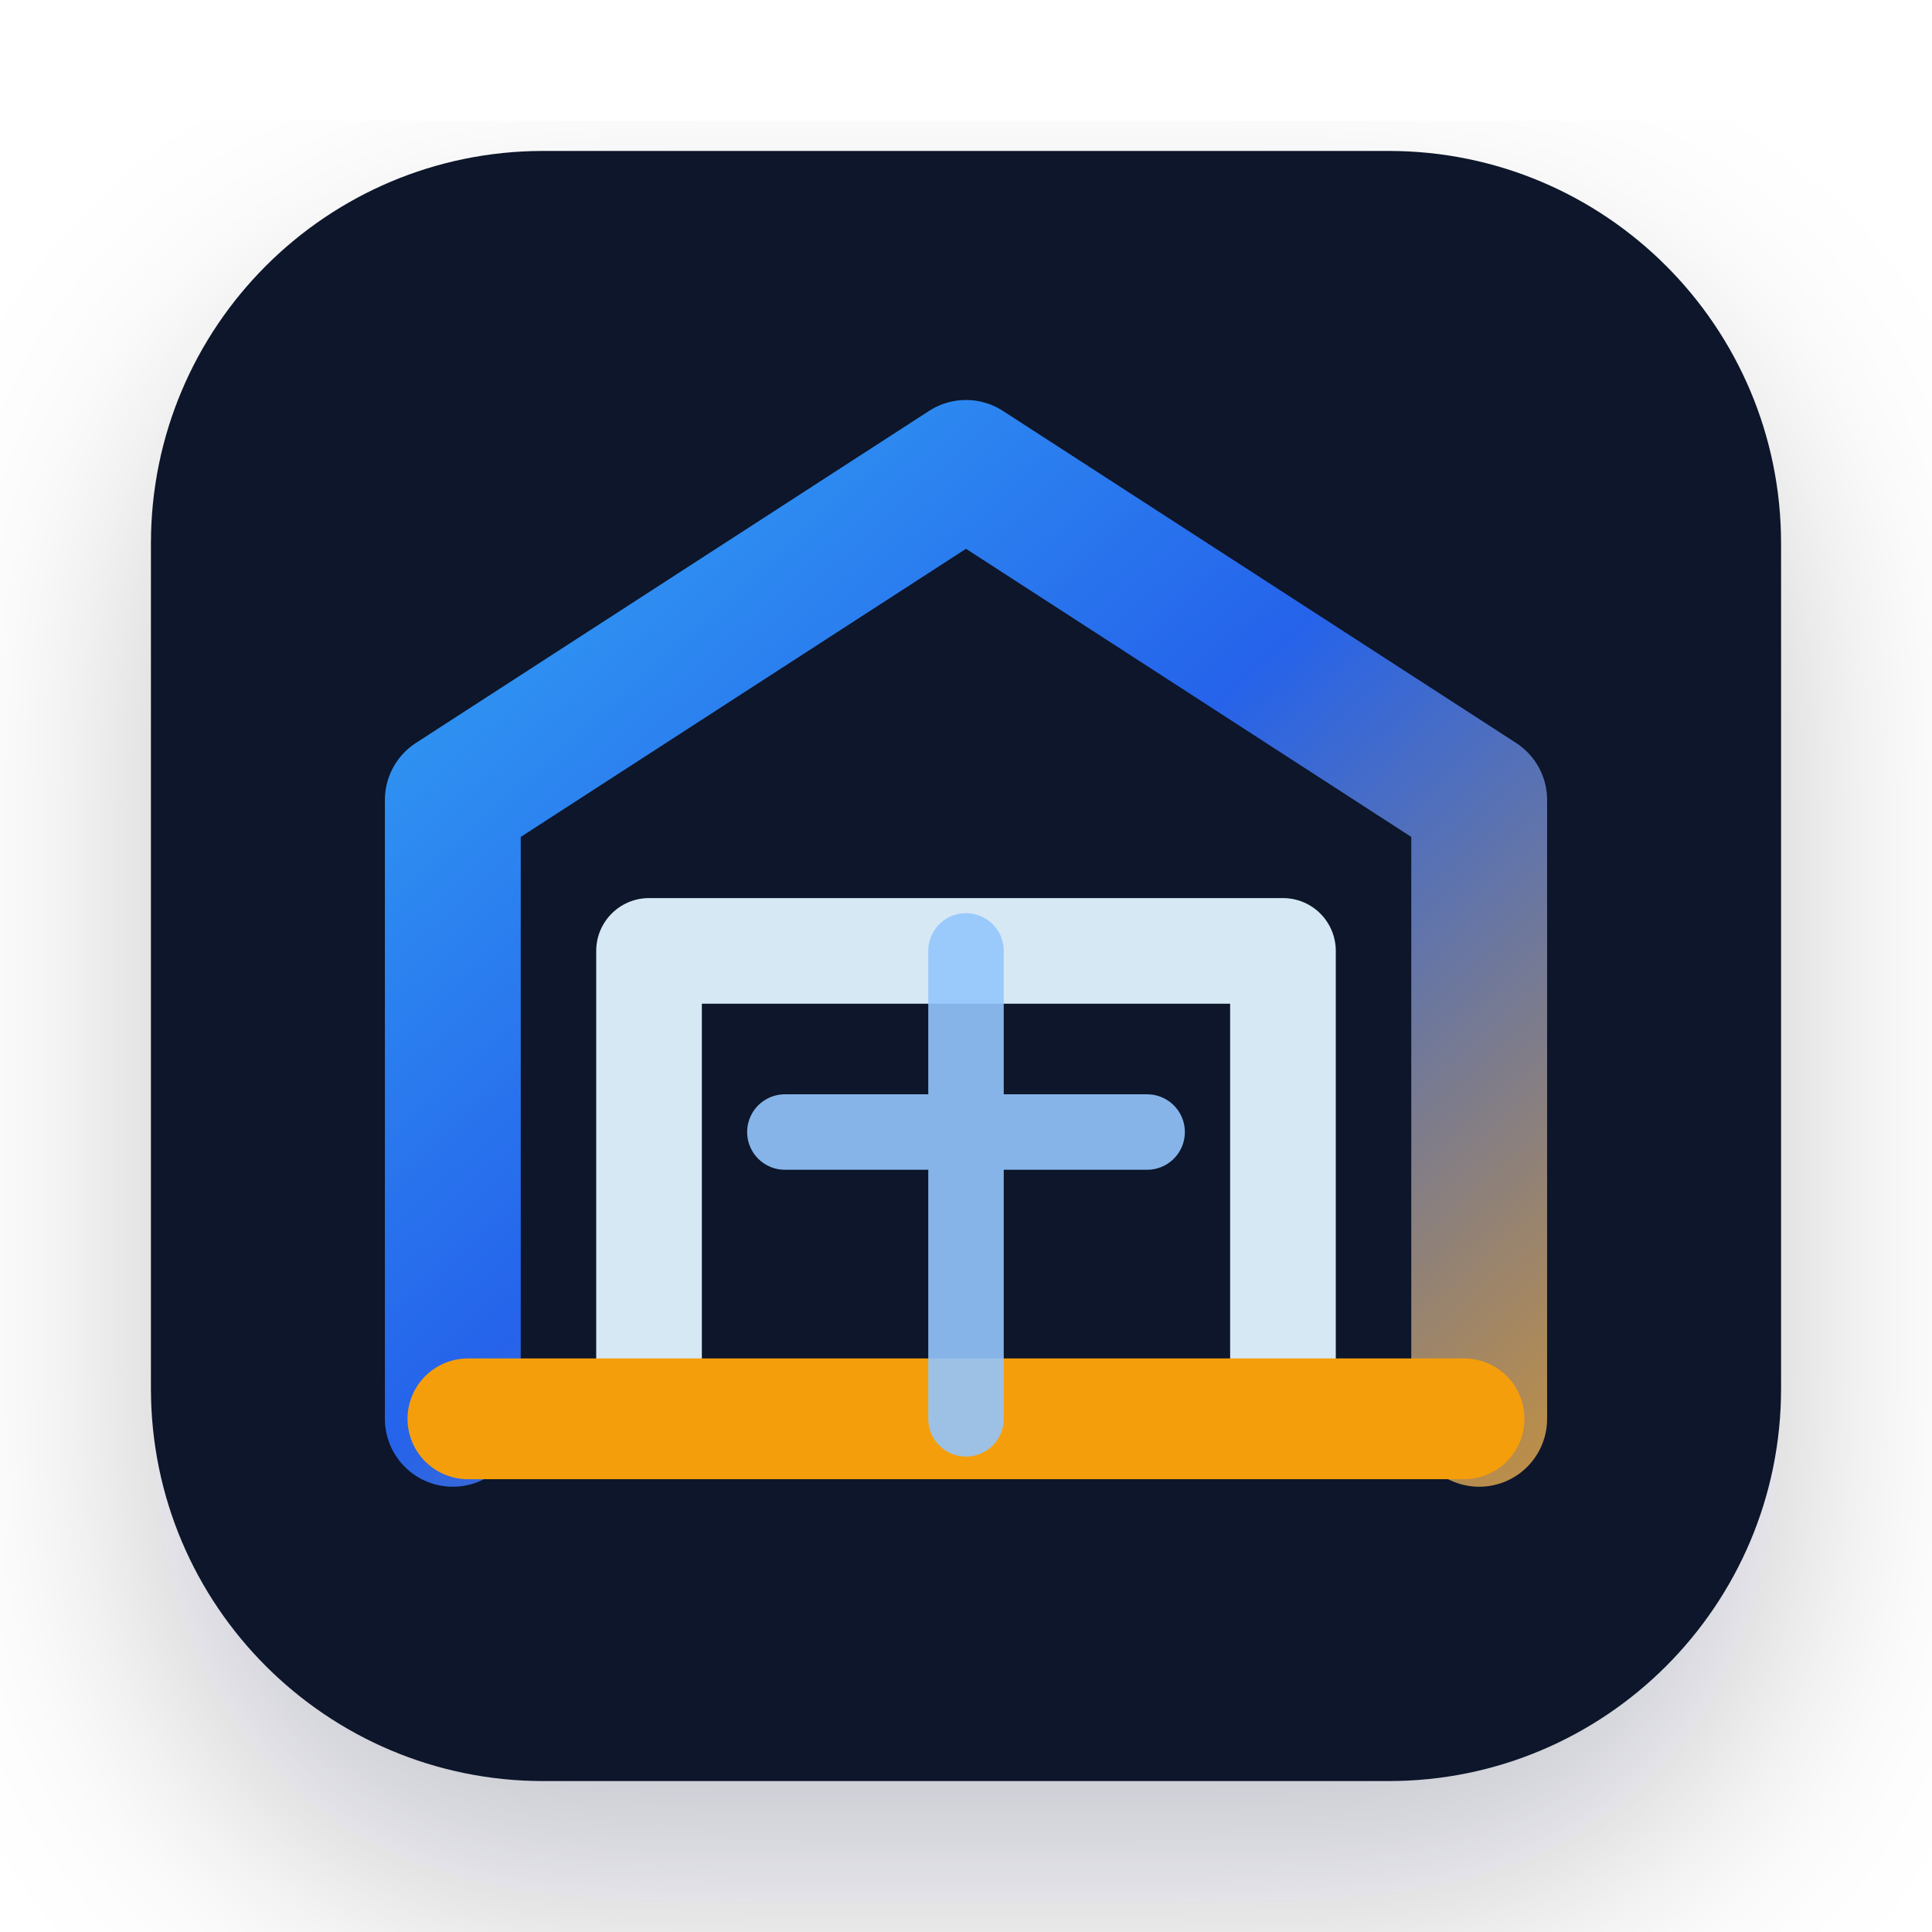
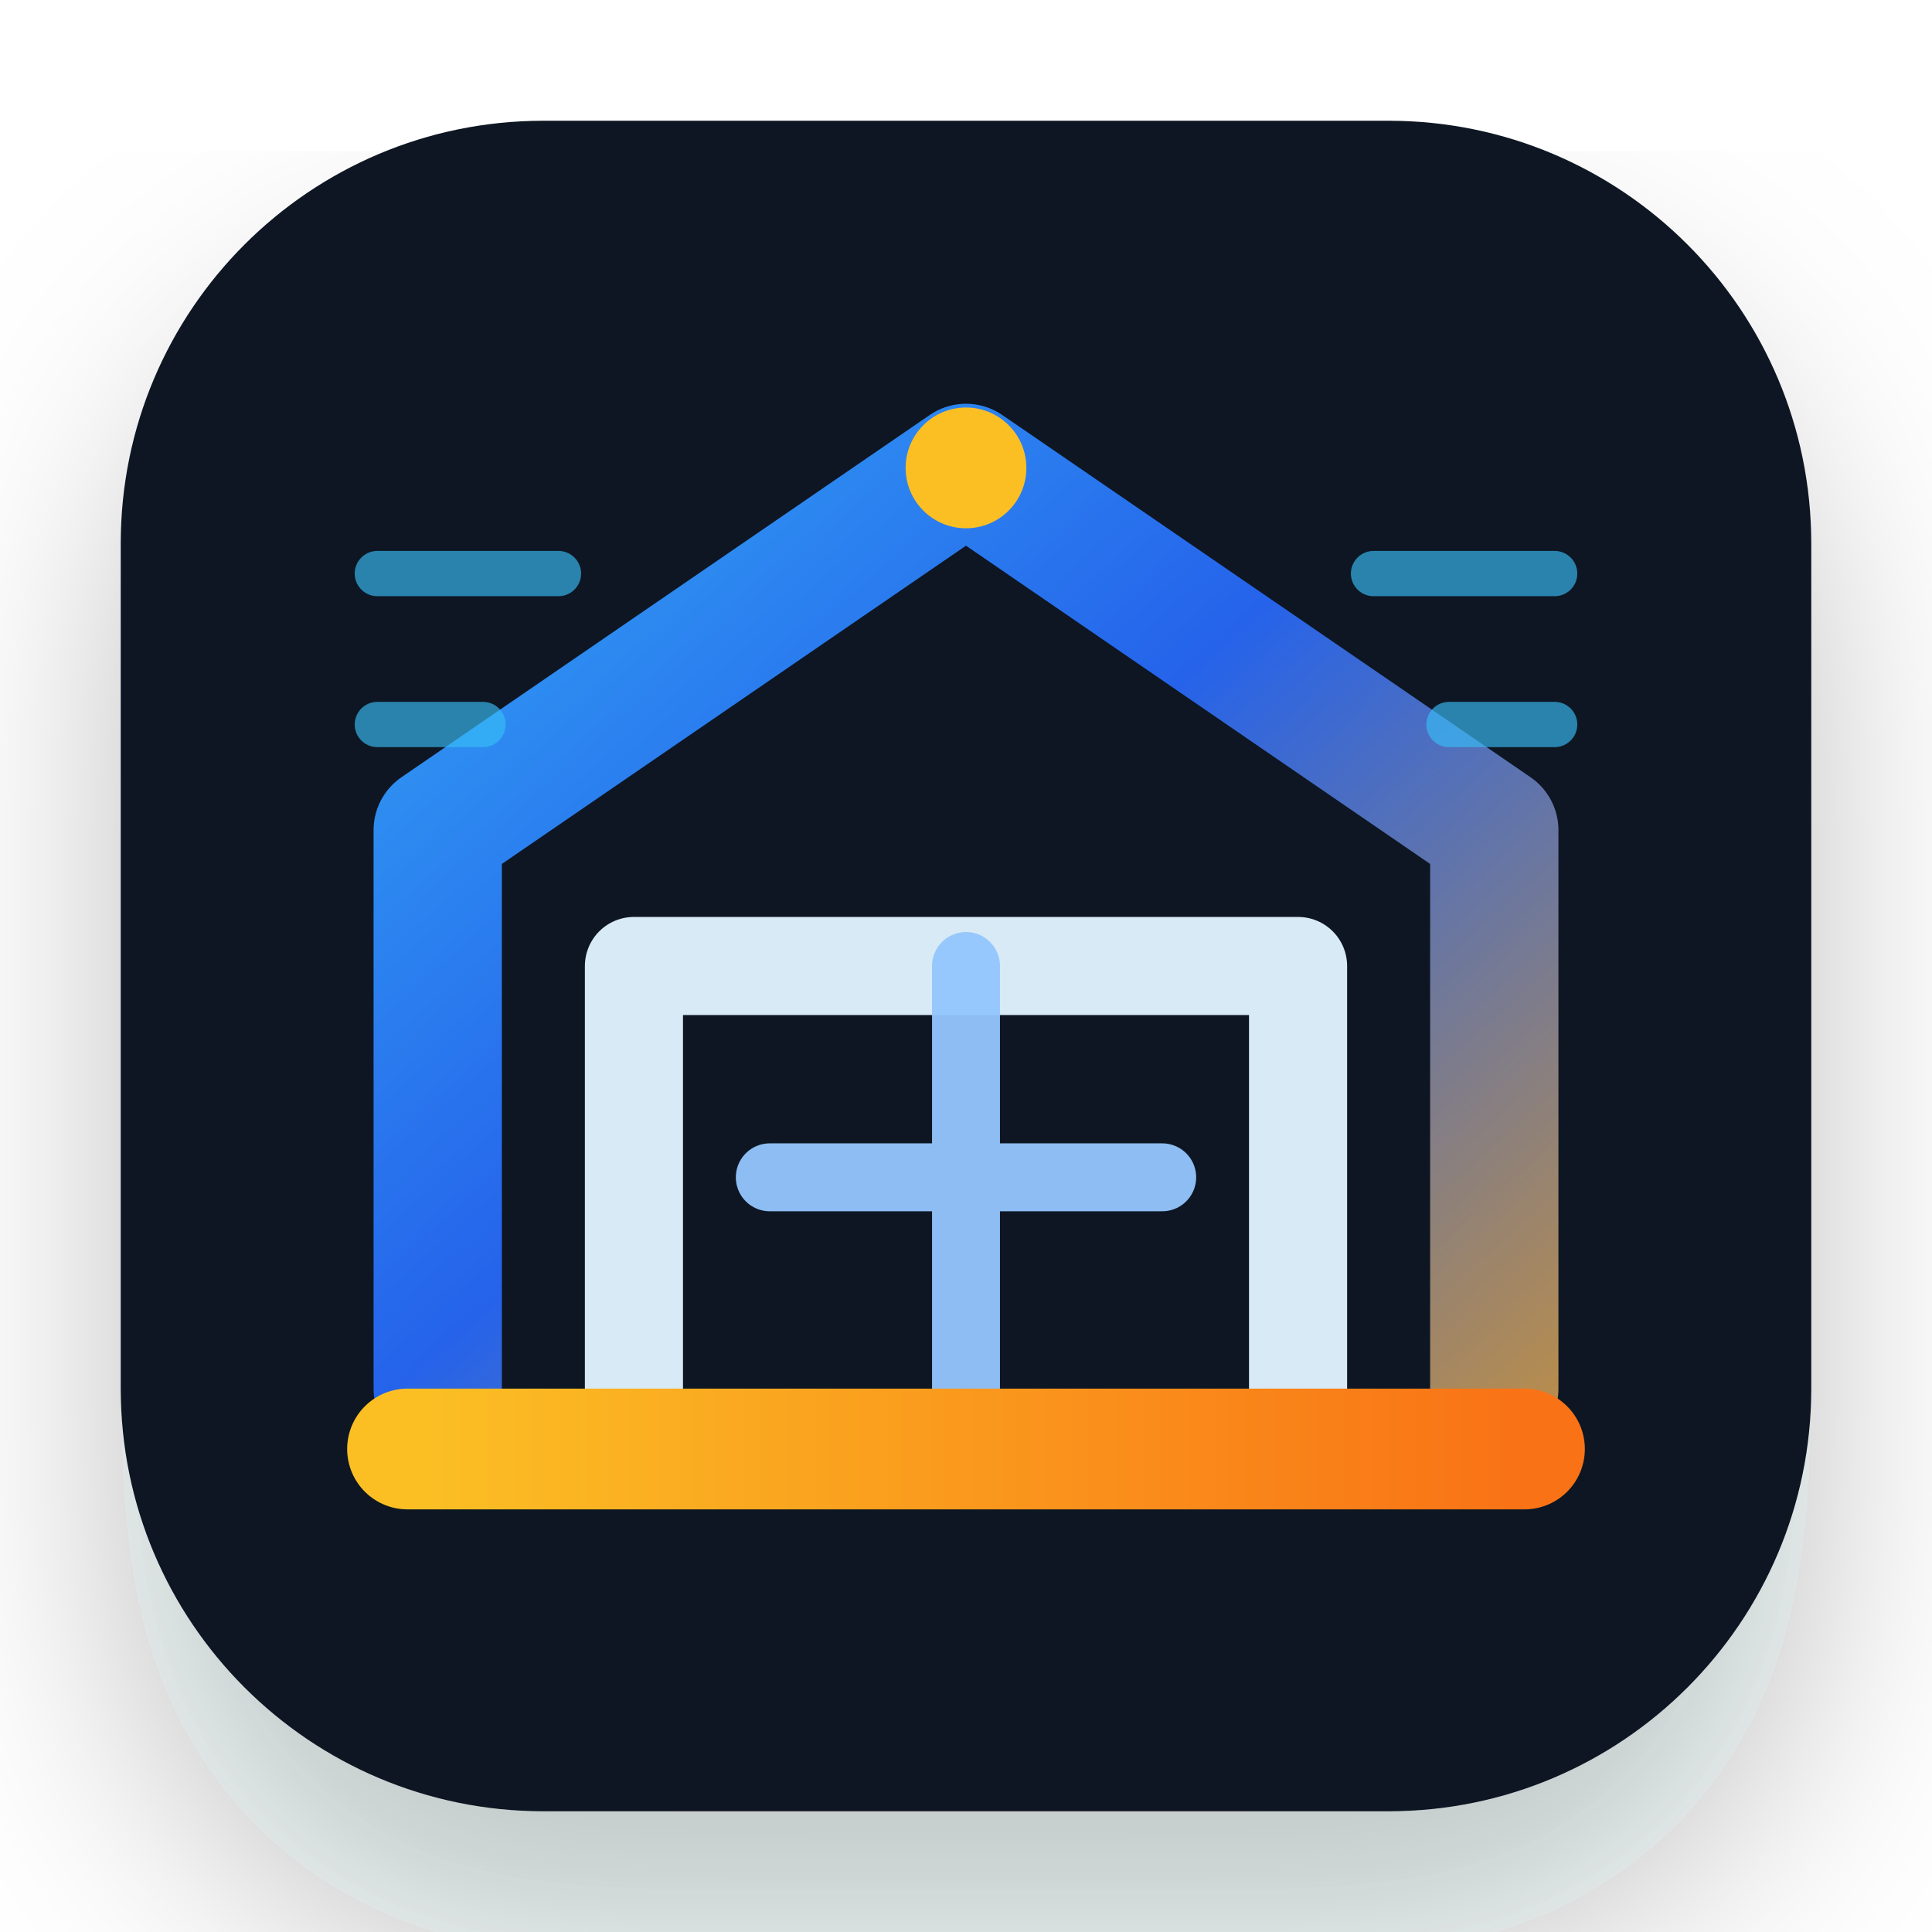
<svg xmlns="http://www.w3.org/2000/svg" viewBox="0 0 128 128" role="img" aria-label="GUI's Arc logo">
  <defs>
-     <linearGradient id="g" x1="18" y1="14" x2="110" y2="116" gradientUnits="userSpaceOnUse">
+     <linearGradient id="arc" x1="18" y1="14" x2="110" y2="116" gradientUnits="userSpaceOnUse">
      <stop offset="0" stop-color="#38bdf8" />
-       <stop offset="0.48" stop-color="#2563eb" />
+       <stop offset="0.46" stop-color="#2563eb" />
      <stop offset="1" stop-color="#f59e0b" />
    </linearGradient>
-     <filter id="s" x="-20%" y="-20%" width="140%" height="140%">
-       <feDropShadow dx="0" dy="8" stdDeviation="8" flood-color="#0f172a" flood-opacity=".22" />
+     <linearGradient id="gold" x1="28" y1="96" x2="100" y2="96" gradientUnits="userSpaceOnUse">
+       <stop offset="0" stop-color="#fbbf24" />
+       <stop offset="1" stop-color="#f97316" />
+     </linearGradient>
+     <filter id="shadow" x="-20%" y="-20%" width="140%" height="140%">
+       <feDropShadow dx="0" dy="10" stdDeviation="8" flood-color="#0f172a" flood-opacity=".25" />
    </filter>
  </defs>
-   <rect x="10" y="10" width="108" height="108" rx="26" fill="#0f172a" filter="url(#s)" />
-   <path d="M30 94V53l34-22 34 22v41" fill="none" stroke="url(#g)" stroke-width="9" stroke-linecap="round" stroke-linejoin="round" />
-   <path d="M43 94V63h42v31" fill="none" stroke="#e0f2fe" stroke-width="7" stroke-linecap="round" stroke-linejoin="round" opacity=".95" />
-   <path d="M31 94h66" stroke="#f59e0b" stroke-width="8" stroke-linecap="round" />
-   <path d="M52 75h24M64 63v31" stroke="#93c5fd" stroke-width="5" stroke-linecap="round" opacity=".9" />
+   <rect x="8" y="8" width="112" height="112" rx="28" fill="#0b1220" filter="url(#shadow)" />
+   <path d="M29 92V55L64 31l35 24v37" fill="none" stroke="url(#arc)" stroke-width="8.5" stroke-linecap="round" stroke-linejoin="round" />
+   <path d="M42 92V64h44v28" fill="none" stroke="#e0f2fe" stroke-width="6.5" stroke-linecap="round" stroke-linejoin="round" opacity=".96" />
+   <path d="M51 78h26M64 64v28" stroke="#93c5fd" stroke-width="4.5" stroke-linecap="round" opacity=".95" />
+   <path d="M27 96h74" stroke="url(#gold)" stroke-width="8" stroke-linecap="round" />
+   <path d="M25 38h12M25 48h7M91 38h12M96 48h7" stroke="#38bdf8" stroke-width="3" stroke-linecap="round" opacity=".65" />
+   <circle cx="64" cy="31" r="4" fill="#fbbf24" />
</svg>
